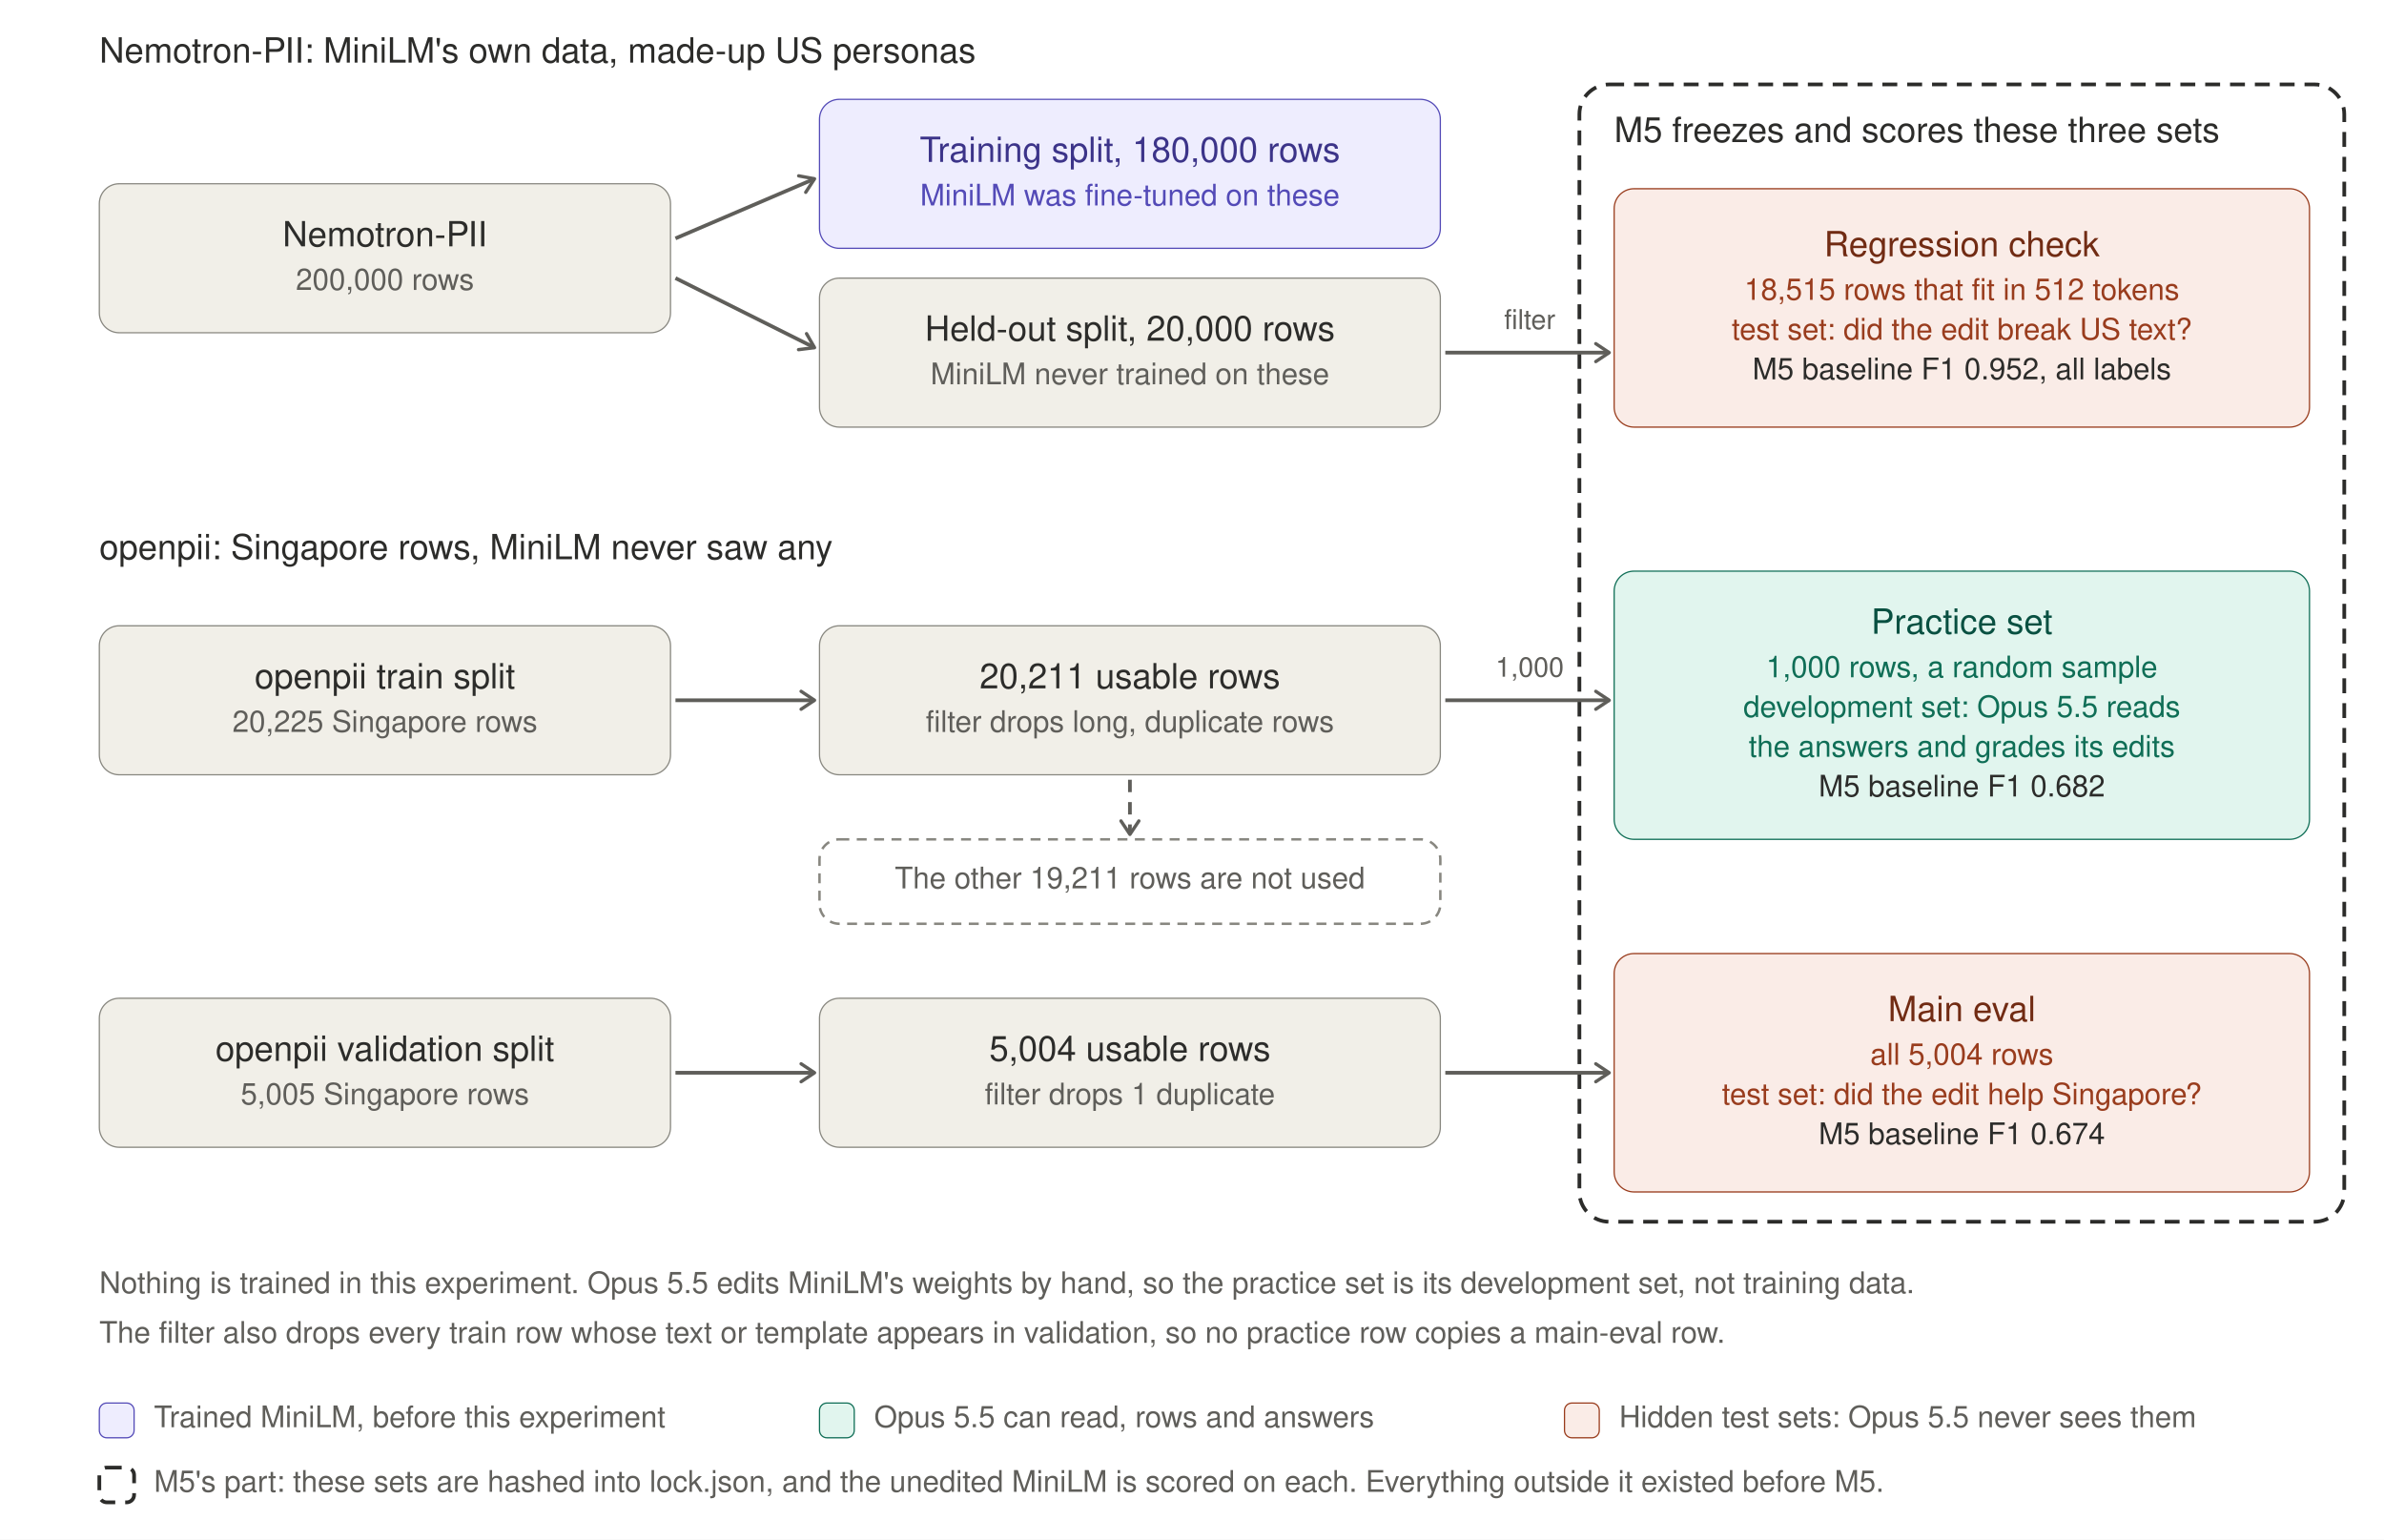
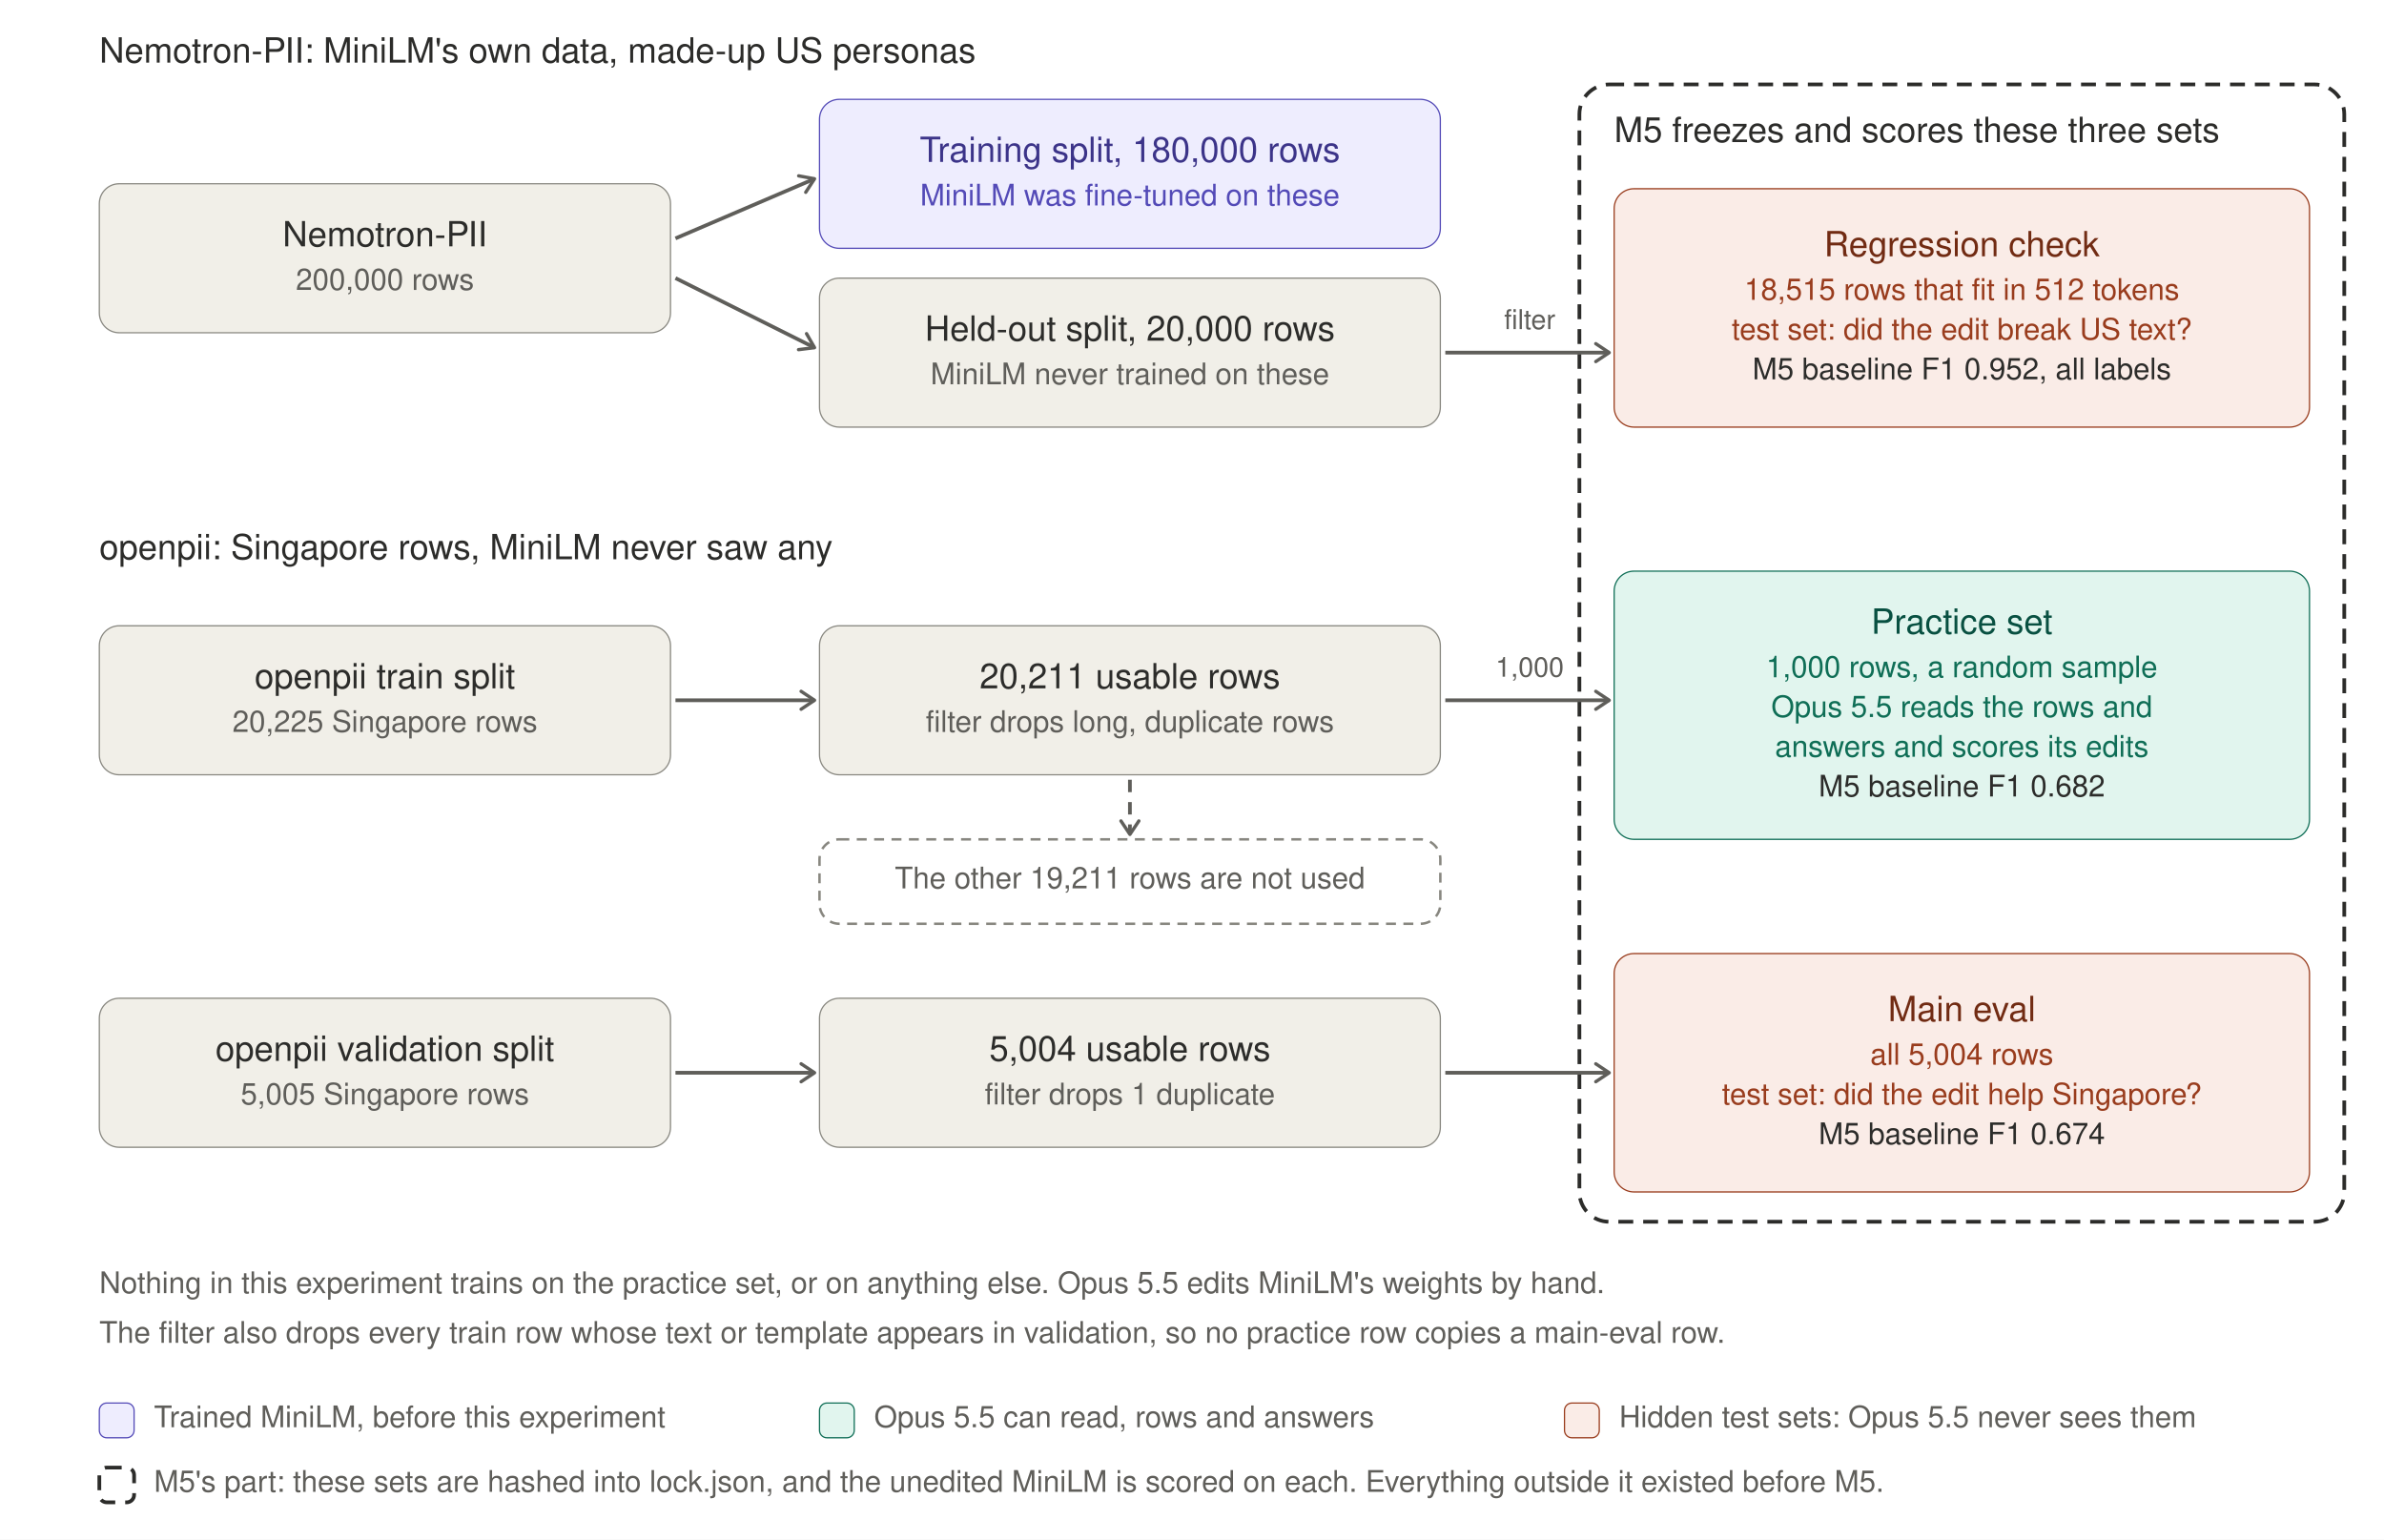
<svg xmlns="http://www.w3.org/2000/svg" width="960" height="620" viewBox="0 0 960 620" role="img">
  <style>
text { font-family: -apple-system, "Segoe UI", Helvetica, Arial, sans-serif; }
.th { font-size: 14px; font-weight: 500; fill: #2C2C2A; }
.ts { font-size: 12px; fill: #5F5E5A; }
.tl { font-size: 11px; fill: #5F5E5A; }
.mono { font-family: Menlo, Consolas, "DejaVu Sans Mono", monospace; font-size: 13px; fill: #2C2C2A; }
.box rect { fill: #F1EFE8; stroke: #888780; }
.arr { stroke: #5F5E5A; stroke-width: 1.5; fill: none; }
.c-teal rect, rect.c-teal { fill: #E1F5EE; stroke: #0F6E56; } .c-teal .th { fill: #085041; } .c-teal .ts { fill: #0F6E56; }
.c-coral rect, rect.c-coral { fill: #FAECE7; stroke: #993C1D; } .c-coral .th { fill: #712B13; } .c-coral .ts { fill: #993C1D; }
rect.sc { fill: #E1F5EE; stroke: #0F6E56; } text.sc { fill: #085041; font-weight: 500; }
rect.dr { fill: none; stroke: #888780; stroke-dasharray: 4 3; }
.c-purple rect { fill: #EEEDFE; stroke: #534AB7; } .c-purple .th { fill: #3C3489; } .c-purple .ts { fill: #534AB7; }
.card { fill: #FAFAF7; stroke: #E5E3DA; }
rect.tag { fill: #FBEAF0; stroke: #993556; }
.tv { font-size: 12px; font-weight: 500; fill: #2C2C2A; }
.ok { font-size: 12px; font-weight: 500; fill: #3B6D11; } .bad { font-size: 12px; font-weight: 500; fill: #A32D2D; }
</style>
  <defs>
    <marker id="arrow" viewBox="0 0 10 10" refX="8" refY="5" markerWidth="6" markerHeight="6" orient="auto-start-reverse">
      <path d="M2 1L8 5L2 9" fill="none" stroke="#5F5E5A" stroke-width="1.5" stroke-linecap="round" stroke-linejoin="round" />
    </marker>
  </defs>
  <rect x="0" y="0" width="960" height="620" fill="#FFFFFF" />
  <rect x="636" y="34" width="308" height="458" rx="12" fill="none" stroke="#2C2C2A" stroke-width="1.5" stroke-dasharray="6 4" />
  <text class="th" x="650" y="54" text-anchor="start" dominant-baseline="central">M5 freezes and scores these three sets</text>
  <text class="th" x="40" y="22" text-anchor="start" dominant-baseline="central">Nemotron-PII: MiniLM's own data, made-up US personas</text>
  <g class="box">
    <rect x="40" y="74" width="230" height="60" rx="8" stroke-width="0.5" />
    <text class="th" x="155" y="96" text-anchor="middle" dominant-baseline="central">Nemotron-PII</text>
    <text class="ts" x="155" y="114" text-anchor="middle" dominant-baseline="central">200,000 rows</text>
  </g>
  <g class="c-purple">
    <rect x="330" y="40" width="250" height="60" rx="8" stroke-width="0.5" />
    <text class="th" x="455" y="62" text-anchor="middle" dominant-baseline="central">Training split, 180,000 rows</text>
    <text class="ts" x="455" y="80" text-anchor="middle" dominant-baseline="central">MiniLM was fine-tuned on these</text>
  </g>
  <g class="box">
    <rect x="330" y="112" width="250" height="60" rx="8" stroke-width="0.5" />
    <text class="th" x="455" y="134" text-anchor="middle" dominant-baseline="central">Held-out split, 20,000 rows</text>
    <text class="ts" x="455" y="152" text-anchor="middle" dominant-baseline="central">MiniLM never trained on these</text>
  </g>
  <path d="M272 96 L328 72" class="arr" marker-end="url(#arrow)" />
  <path d="M272 112 L328 140" class="arr" marker-end="url(#arrow)" />
  <g class="c-coral">
    <rect x="650" y="76" width="280" height="96" rx="8" stroke-width="0.5" />
    <text class="th" x="790" y="100" text-anchor="middle" dominant-baseline="central">Regression check</text>
    <text class="ts" x="790" y="118" text-anchor="middle" dominant-baseline="central">18,515 rows that fit in 512 tokens</text>
    <text class="ts" x="790" y="134" text-anchor="middle" dominant-baseline="central">test set: did the edit break US text?</text>
    <text class="tv" x="790" y="150" text-anchor="middle" dominant-baseline="central">M5 baseline F1 0.952, all labels</text>
  </g>
  <path d="M582 142 L648 142" class="arr" marker-end="url(#arrow)" />
  <text class="tl" x="616" y="130" text-anchor="middle" dominant-baseline="central">filter</text>
  <text class="th" x="40" y="222" text-anchor="start" dominant-baseline="central">openpii: Singapore rows, MiniLM never saw any</text>
  <g class="box">
    <rect x="40" y="252" width="230" height="60" rx="8" stroke-width="0.5" />
    <text class="th" x="155" y="274" text-anchor="middle" dominant-baseline="central">openpii train split</text>
    <text class="ts" x="155" y="292" text-anchor="middle" dominant-baseline="central">20,225 Singapore rows</text>
  </g>
  <g class="box">
    <rect x="330" y="252" width="250" height="60" rx="8" stroke-width="0.5" />
    <text class="th" x="455" y="274" text-anchor="middle" dominant-baseline="central">20,211 usable rows</text>
    <text class="ts" x="455" y="292" text-anchor="middle" dominant-baseline="central">filter drops long, duplicate rows</text>
  </g>
  <path d="M272 282 L328 282" class="arr" marker-end="url(#arrow)" />
  <g class="c-teal">
    <rect x="650" y="230" width="280" height="108" rx="8" stroke-width="0.5" />
    <text class="th" x="790" y="252" text-anchor="middle" dominant-baseline="central">Practice set</text>
    <text class="ts" x="790" y="270" text-anchor="middle" dominant-baseline="central">1,000 rows, a random sample</text>
-     <text class="ts" x="790" y="286" text-anchor="middle" dominant-baseline="central">development set: Opus 5.5 reads</text>
-     <text class="ts" x="790" y="302" text-anchor="middle" dominant-baseline="central">the answers and grades its edits</text>
+     <text class="ts" x="790" y="286" text-anchor="middle" dominant-baseline="central">Opus 5.5 reads the rows and</text>
+     <text class="ts" x="790" y="302" text-anchor="middle" dominant-baseline="central">answers and scores its edits</text>
    <text class="tv" x="790" y="318" text-anchor="middle" dominant-baseline="central">M5 baseline F1 0.682</text>
  </g>
  <path d="M582 282 L648 282" class="arr" marker-end="url(#arrow)" />
  <text class="tl" x="616" y="270" text-anchor="middle" dominant-baseline="central">1,000</text>
  <rect class="dr" x="330" y="338" width="250" height="34" rx="8" stroke-width="1" />
  <text class="ts" x="455" y="355" text-anchor="middle" dominant-baseline="central">The other 19,211 rows are not used</text>
  <path d="M455 314 L455 336" class="arr" stroke-dasharray="5 4" marker-end="url(#arrow)" />
  <g class="box">
    <rect x="40" y="402" width="230" height="60" rx="8" stroke-width="0.5" />
    <text class="th" x="155" y="424" text-anchor="middle" dominant-baseline="central">openpii validation split</text>
    <text class="ts" x="155" y="442" text-anchor="middle" dominant-baseline="central">5,005 Singapore rows</text>
  </g>
  <g class="box">
    <rect x="330" y="402" width="250" height="60" rx="8" stroke-width="0.5" />
    <text class="th" x="455" y="424" text-anchor="middle" dominant-baseline="central">5,004 usable rows</text>
    <text class="ts" x="455" y="442" text-anchor="middle" dominant-baseline="central">filter drops 1 duplicate</text>
  </g>
  <path d="M272 432 L328 432" class="arr" marker-end="url(#arrow)" />
  <g class="c-coral">
    <rect x="650" y="384" width="280" height="96" rx="8" stroke-width="0.5" />
    <text class="th" x="790" y="408" text-anchor="middle" dominant-baseline="central">Main eval</text>
    <text class="ts" x="790" y="426" text-anchor="middle" dominant-baseline="central">all 5,004 rows</text>
    <text class="ts" x="790" y="442" text-anchor="middle" dominant-baseline="central">test set: did the edit help Singapore?</text>
    <text class="tv" x="790" y="458" text-anchor="middle" dominant-baseline="central">M5 baseline F1 0.674</text>
  </g>
  <path d="M582 432 L648 432" class="arr" marker-end="url(#arrow)" />
-   <text class="ts" x="40" y="518" text-anchor="start" dominant-baseline="central">Nothing is trained in this experiment. Opus 5.5 edits MiniLM's weights by hand, so the practice set is its development set, not training data.</text>
+   <text class="ts" x="40" y="518" text-anchor="start" dominant-baseline="central">Nothing in this experiment trains on the practice set, or on anything else. Opus 5.5 edits MiniLM's weights by hand.</text>
  <text class="ts" x="40" y="538" text-anchor="start" dominant-baseline="central">The filter also drops every train row whose text or template appears in validation, so no practice row copies a main-eval row.</text>
  <g class="c-purple">
    <rect x="40" y="565" width="14" height="14" rx="3" stroke-width="0.5" />
  </g>
  <text class="ts" x="62" y="572" text-anchor="start" dominant-baseline="central">Trained MiniLM, before this experiment</text>
  <g class="c-teal">
    <rect x="330" y="565" width="14" height="14" rx="3" stroke-width="0.5" />
  </g>
  <text class="ts" x="352" y="572" text-anchor="start" dominant-baseline="central">Opus 5.5 can read, rows and answers</text>
  <g class="c-coral">
    <rect x="630" y="565" width="14" height="14" rx="3" stroke-width="0.5" />
  </g>
  <text class="ts" x="652" y="572" text-anchor="start" dominant-baseline="central">Hidden test sets: Opus 5.5 never sees them</text>
  <rect x="40" y="591" width="14" height="14" rx="3" fill="none" stroke="#2C2C2A" stroke-width="1.5" stroke-dasharray="6 4" />
  <text class="ts" x="62" y="598" text-anchor="start" dominant-baseline="central">M5's part: these sets are hashed into lock.json, and the unedited MiniLM is scored on each. Everything outside it existed before M5.</text>
</svg>
